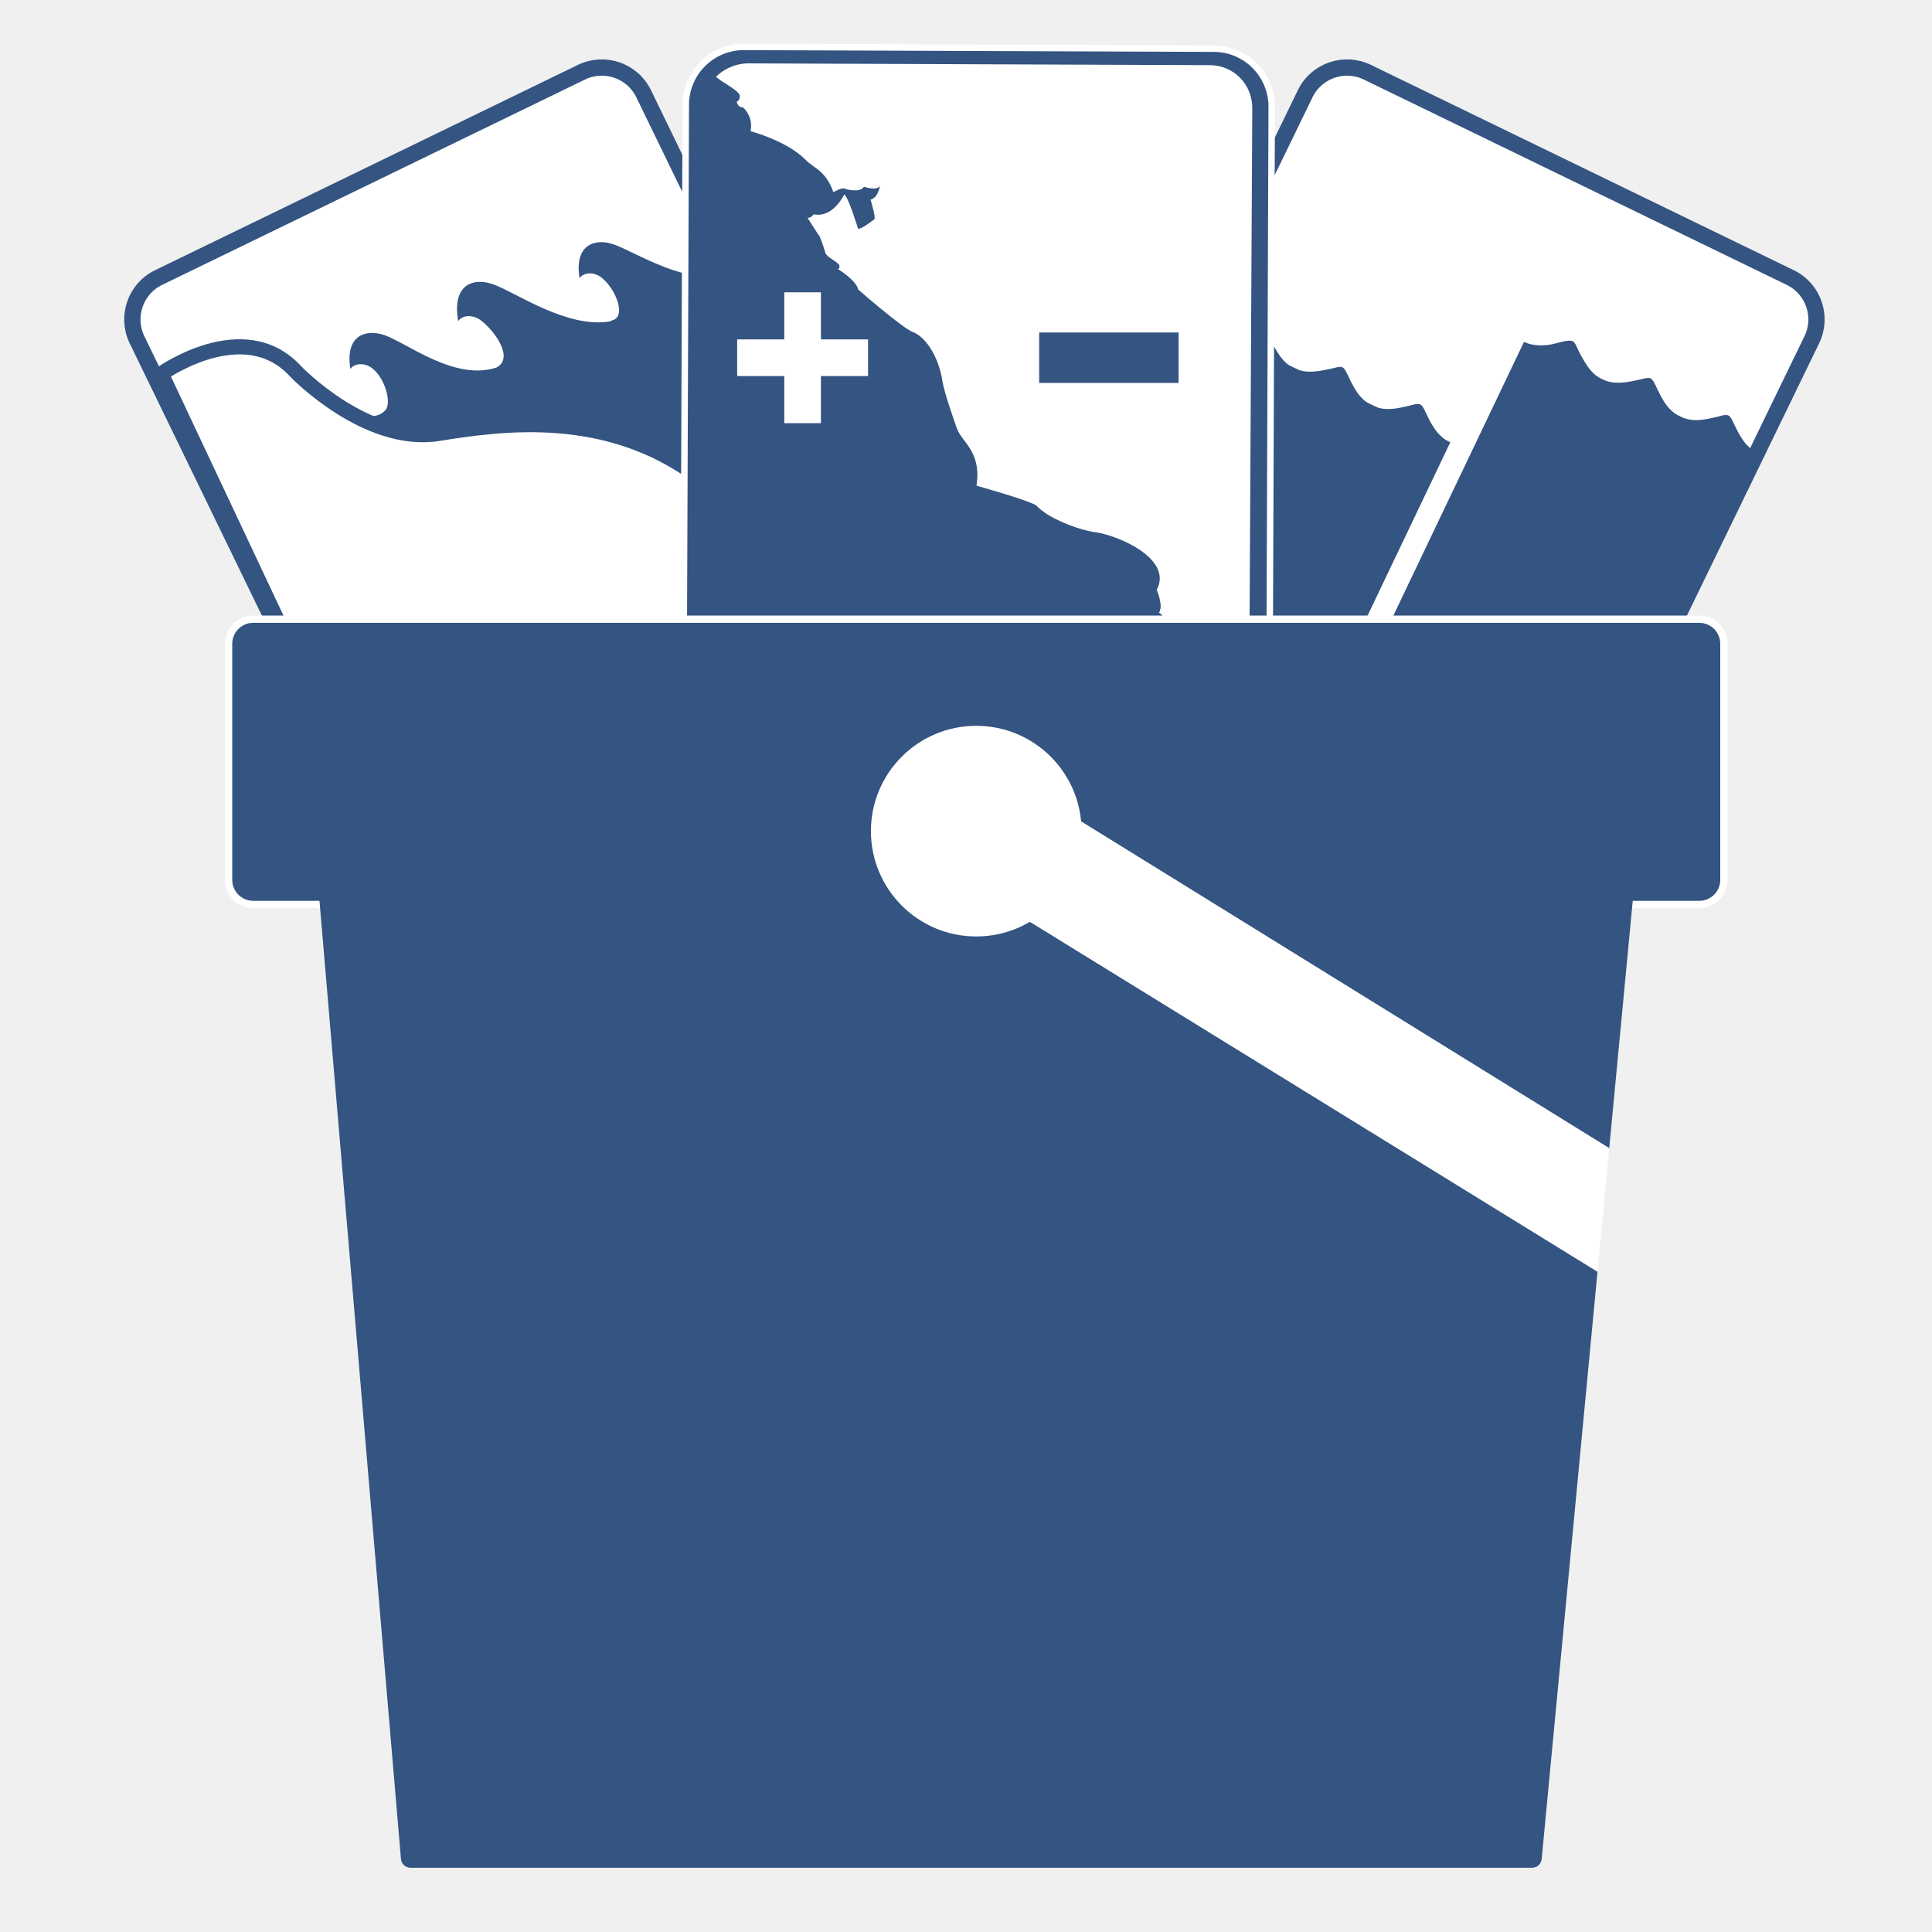
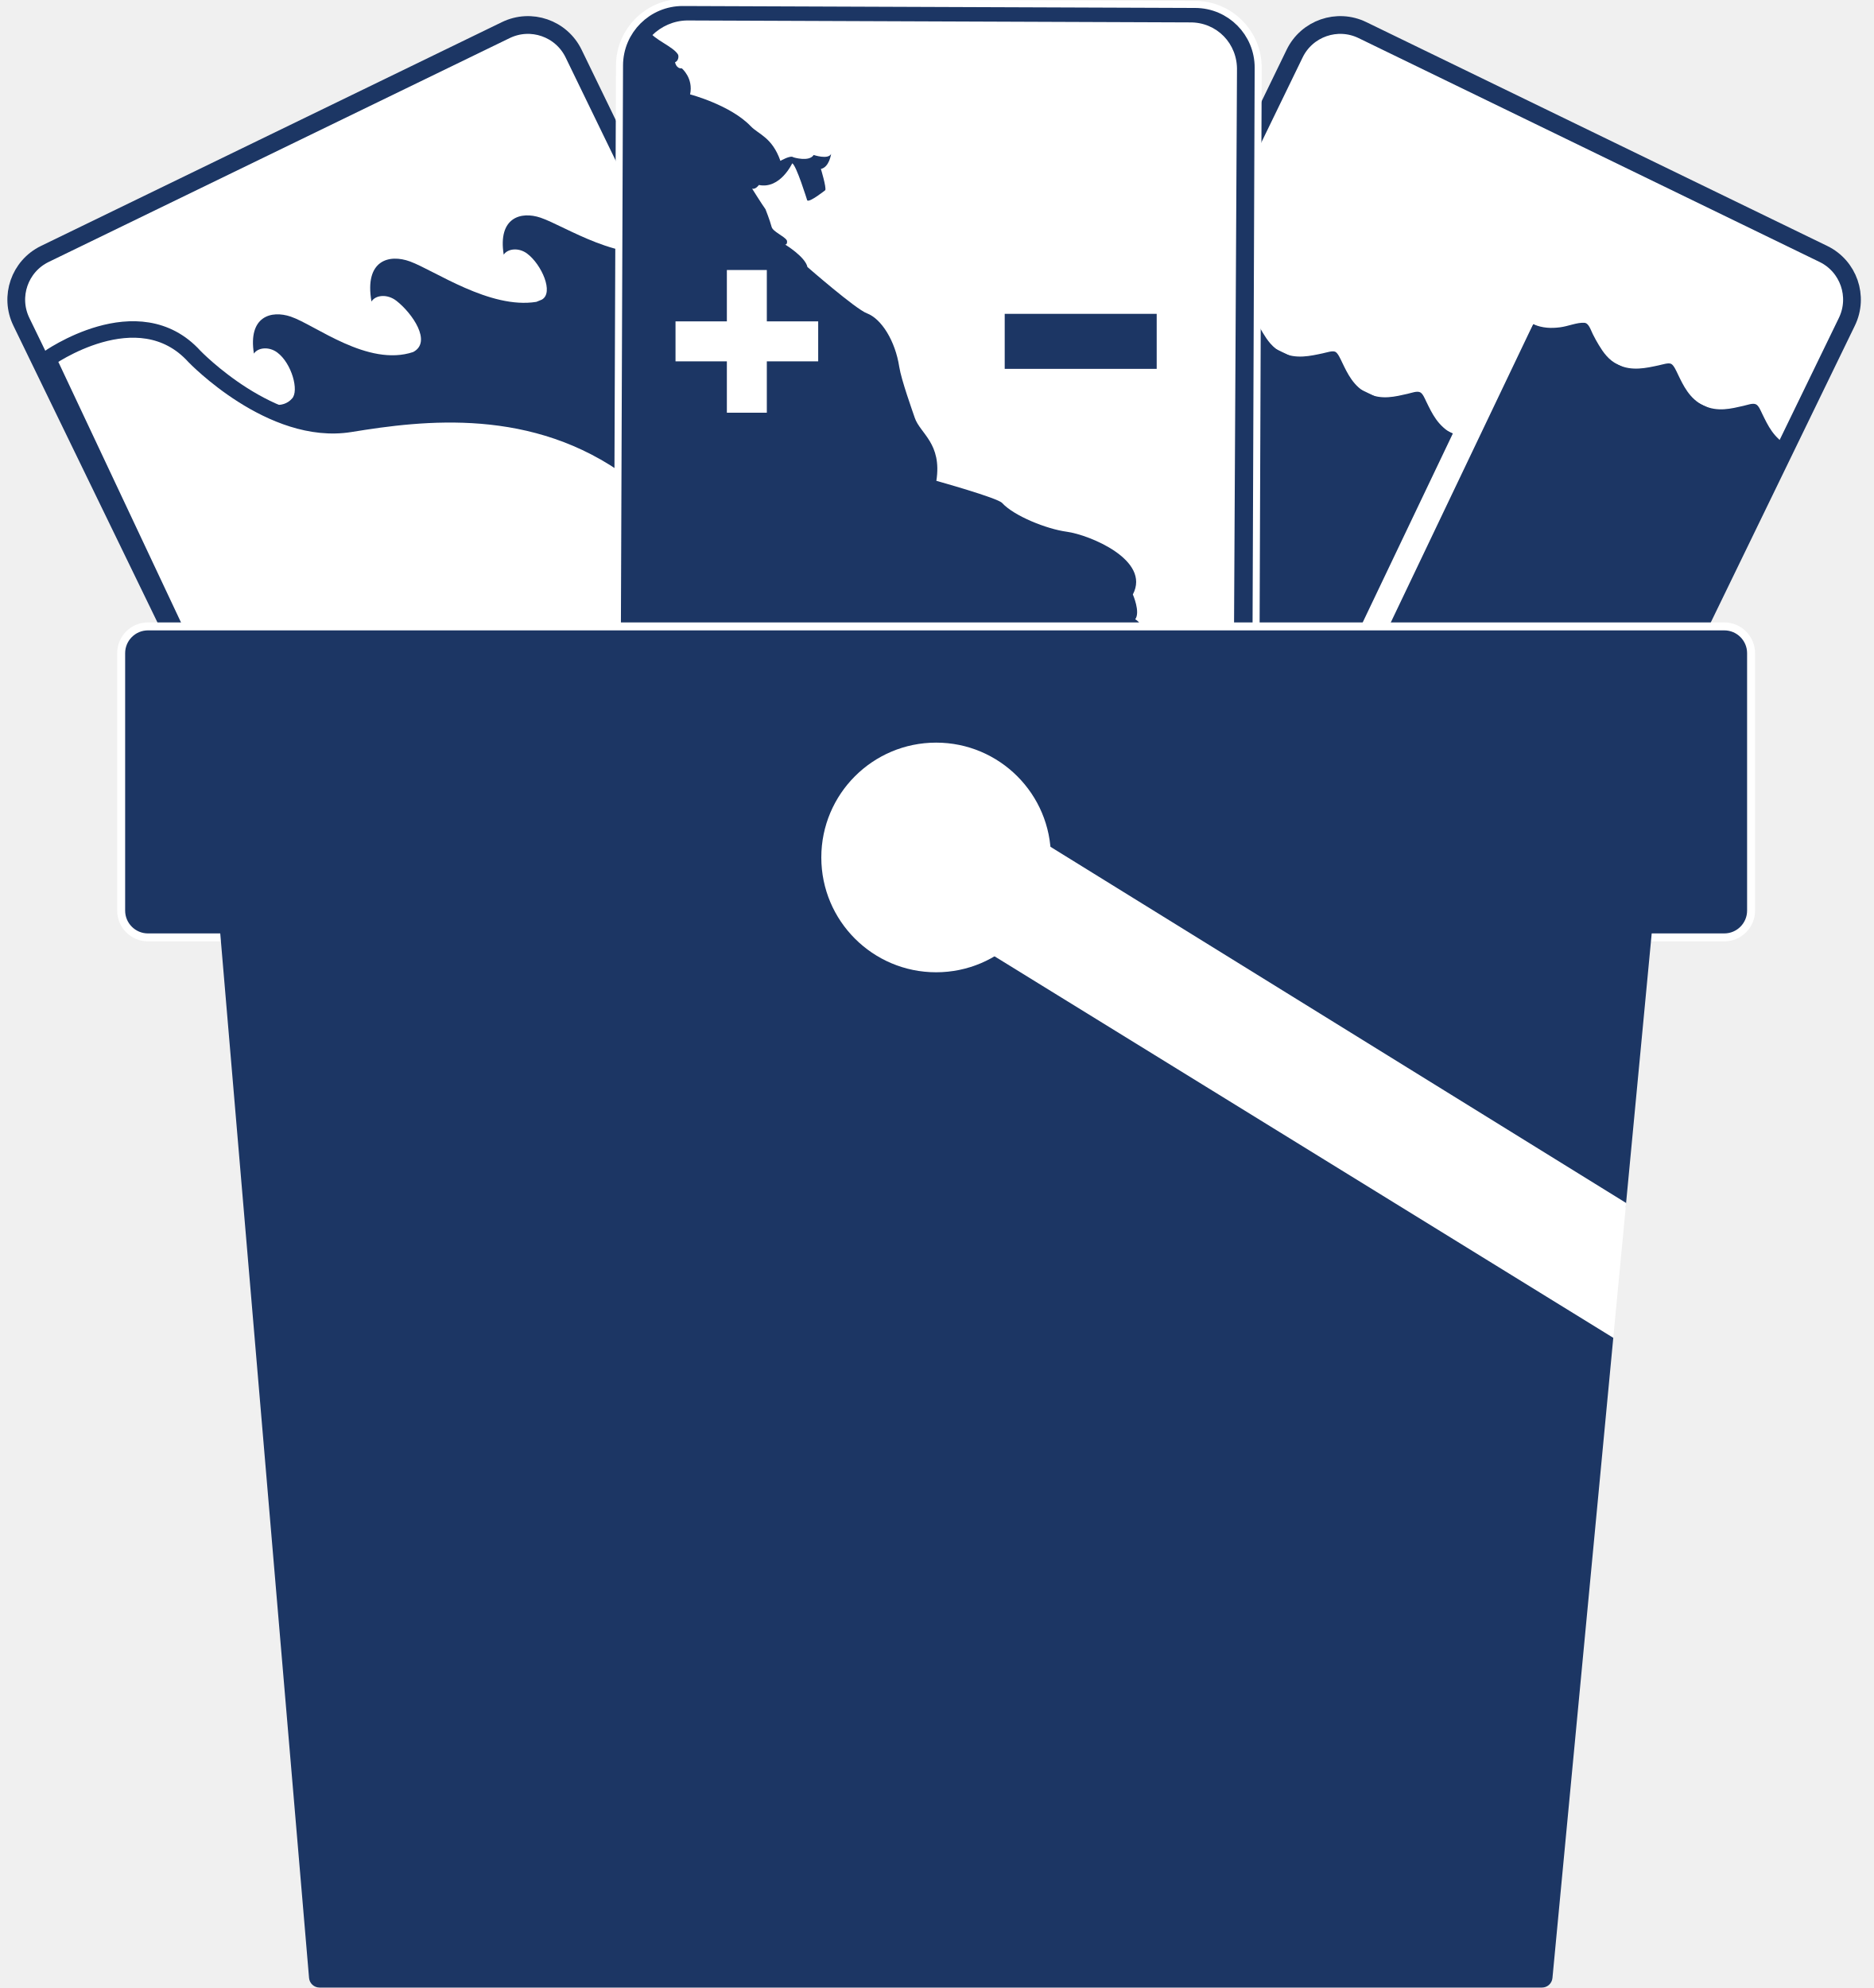
- <svg xmlns="http://www.w3.org/2000/svg" xmlns:xlink="http://www.w3.org/1999/xlink" version="1.1" x="0px" y="0px" width="900px" height="900px" viewBox="-57.855 -16.045 900 900" overflow="visible" enable-background="new -57.855 -16.045 900 900" xml:space="preserve">
+ <svg xmlns="http://www.w3.org/2000/svg" xmlns:xlink="http://www.w3.org/1999/xlink" version="1.1" x="0px" y="0px" width="819px" height="869px" viewBox="-3.225 4.845 819 869" overflow="visible" enable-background="new -3.225 4.845 819 869" xml:space="preserve">
  <defs>
</defs>
-   <path fill="#FFFFFF" stroke="#345481" stroke-width="7.588" stroke-miterlimit="10" d="M359.79,419.656  c-5.233,10.783-0.737,23.758,10.032,28.976l197.008,95.667c10.769,5.227,23.739,0.74,28.968-10.04l190.354-392.03  c5.231-10.778,0.738-23.749-10.03-28.981L579.116,17.596c-10.776-5.231-23.752-0.742-28.975,10.034L359.79,419.656z" />
-   <path fill-rule="evenodd" clip-rule="evenodd" fill="#345481" d="M617.646,190.194c-1.424,2.996-2.857,6.002-4.29,9.001  c-8.208-4.298-11.853-10.212-14.369-16.527c-6.711,1.872-14.945,3.279-23.632-1.609c-7.004-3.937-10.428-10.08-12.744-15.751  c-5.622,1.679-13.155,2.779-20.263,0.003c-8.762-3.431-13.372-10.694-15.984-17.302c-6.636,1.821-13.47,3.052-22.137-0.891  c1.432-3.005,2.863-6.005,4.299-9c4.07,1.72,7.71,1.8,11.482,1.335c3.553-0.448,7.263-2.142,10.438-1.927  c1.825,0.125,2.631,2.874,3.552,4.771c0.877,1.802,1.902,3.596,2.632,4.783c1.788,2.915,4.052,6.373,8.264,8.401  c5.852,2.806,12.019,1.35,17.233,0.239c1.858-0.398,4.187-1.224,5.373-0.665c1.155,0.55,2.203,3.009,2.997,4.656  c2.152,4.46,4.837,10.276,10.775,13.127c6.106,2.928,11.979,1.332,17.11,0.181c1.849-0.421,4.008-1.289,5.373-0.664  c1.201,0.566,2.021,2.715,2.672,4.044C608.938,181.527,611.269,186.651,617.646,190.194z" />
-   <path fill="#FFFFFF" stroke="#345481" stroke-width="7.588" stroke-miterlimit="10" d="M432.339,419.656  c5.227,10.783,0.733,23.758-10.035,28.976l-197.001,95.667c-10.775,5.227-23.747,0.74-28.976-10.04L5.975,142.229  c-5.226-10.778-0.739-23.749,10.034-28.981L213.02,17.596c10.765-5.231,23.737-0.742,28.969,10.034L432.339,419.656z" />
-   <path fill="#345481" d="M282.055,111.389c-19.358,6.463-43.713-10.084-54.186-13.636c-8.37-2.841-18.315-0.118-15.75,15.808  c1.663-2.577,6.356-3.185,10.002-0.469c6.154,4.591,11.585,16.781,6.261,19.688l-2.311,0.941  c-19.813,3.218-43.473-13.39-53.976-17.252c-9.005-3.312-19.578-0.52-16.491,17.118c1.718-2.81,6.727-3.376,10.678-0.297  c6.683,5.203,15.367,17.591,7.122,21.877c-19.361,6.461-41.826-11.587-52.298-15.137c-8.359-2.833-18.308-0.117-15.744,15.809  c1.664-2.574,6.356-3.181,9.996-0.469c6.16,4.598,9.422,16.452,6.268,19.691c-8.063,9.092-26.901-7.448-26.901-7.448l14.571,47.675  l29.262,48.994l29.647,36.308l75.663-29.216l84.42-35.393L282.055,111.389z" />
-   <path fill="#FFFFFF" stroke="#345481" stroke-width="7.046" stroke-miterlimit="10" d="M17.279,158.092  c0,0,38.577-27.579,62.661-1.05c0,0,32.888,34.293,66.57,28.817c30.888-5.027,78.732-11.076,120.732,19.958  c31.291,23.125,51.322,39.76,161.556-38.523l14.534,30.713L110.291,355.616L17.279,158.092z" />
-   <polygon fill="#345481" points="510.145,138.621 431.368,286.89 554.487,325.929 619.811,190.955 " />
-   <path fill-rule="evenodd" clip-rule="evenodd" fill="#345481" d="M761.183,195.346c-1.431,2.993-2.859,5.995-4.301,8.994  c-8.204-4.295-11.849-10.208-14.358-16.524c-6.715,1.87-14.951,3.276-23.639-1.609c-6.996-3.94-10.424-10.083-12.737-15.751  c-5.621,1.68-13.15,2.776-20.27,0c-8.751-3.424-13.364-10.69-15.985-17.296c-6.627,1.818-13.458,3.046-22.128-0.897  c1.424-3.006,2.86-6.002,4.287-8.998c4.071,1.721,7.729,1.802,11.494,1.333c3.548-0.442,7.257-2.143,10.431-1.93  c1.838,0.131,2.639,2.877,3.559,4.773c0.877,1.798,1.9,3.593,2.633,4.781c1.784,2.917,4.045,6.372,8.264,8.403  c5.841,2.804,12.025,1.349,17.226,0.239c1.858-0.397,4.19-1.22,5.375-0.657c1.149,0.543,2.207,3.005,2.995,4.651  c2.152,4.456,4.848,10.276,10.772,13.127c6.115,2.928,11.992,1.333,17.114,0.178c1.855-0.418,4.007-1.292,5.373-0.661  c1.207,0.563,2.027,2.712,2.676,4.042C752.473,186.668,754.796,191.8,761.183,195.346z" />
-   <polygon fill="#345481" points="652.052,143.265 574.005,289.893 697.121,328.931 761.183,195.346 " />
-   <polygon fill-rule="evenodd" clip-rule="evenodd" fill="#FFFFFF" points="567.286,295.719 577.063,300.388 684.625,75.03   674.84,70.357 " />
-   <path fill="none" stroke="#FFFFFF" stroke-width="13.607" stroke-miterlimit="10" d="M265.251,468.502  c-0.046,11.98,9.626,21.714,21.603,21.755l219,0.827c11.976,0.053,21.719-9.614,21.764-21.595l1.642-435.801  c0.05-11.969-9.622-21.719-21.594-21.759l-218.999-0.831c-11.972-0.043-21.722,9.625-21.763,21.598L265.251,468.502z" />
-   <path fill="#345481" stroke="#345481" stroke-width="7.588" stroke-miterlimit="10" d="M265.251,468.502  c-0.046,11.98,9.626,21.714,21.603,21.755l219,0.827c11.976,0.053,21.719-9.614,21.764-21.595l1.642-435.801  c0.05-11.969-9.622-21.719-21.594-21.759l-218.999-0.831c-11.972-0.043-21.722,9.625-21.763,21.598L265.251,468.502z" />
-   <polygon fill="#FFFFFF" points="346.518,142.061 324.566,142.061 324.566,120.112 307.49,120.112 307.49,142.061 285.543,142.061   285.543,159.141 307.49,159.141 307.49,181.089 324.566,181.089 324.566,159.141 346.518,159.141 " />
+   <path fill="#FFFFFF" stroke="#1C3664" stroke-width="7.762" stroke-miterlimit="10" d="M368.057,429.296  c-5.353,11.031-0.754,24.303,10.26,29.642l201.536,97.864c11.015,5.348,24.282,0.758,29.633-10.271l194.724-401.033  c5.354-11.026,0.759-24.297-10.259-29.646L592.419,18.003c-11.022-5.354-24.296-0.76-29.642,10.263L368.057,429.296z" />
+   <path fill-rule="evenodd" clip-rule="evenodd" fill="#1C3664" d="M631.836,194.564c-1.459,3.063-2.923,6.139-4.391,9.206  c-8.396-4.396-12.123-10.444-14.695-16.904c-6.869,1.914-15.292,3.352-24.179-1.647c-7.163-4.029-10.667-10.313-13.036-16.114  c-5.753,1.72-13.456,2.843-20.728,0.002c-8.962-3.509-13.68-10.938-16.354-17.699c-6.788,1.863-13.778,3.122-22.644-0.91  c1.464-3.076,2.929-6.145,4.398-9.21c4.162,1.761,7.887,1.844,11.745,1.368c3.634-0.458,7.431-2.192,10.68-1.972  c1.867,0.128,2.691,2.941,3.634,4.881c0.895,1.843,1.946,3.68,2.691,4.892c1.828,2.985,4.144,6.521,8.454,8.596  c5.985,2.871,12.295,1.379,17.625,0.244c1.903-0.405,4.287-1.25,5.499-0.681c1.182,0.563,2.253,3.078,3.066,4.763  c2.201,4.564,4.947,10.512,11.022,13.429c6.25,2.997,12.253,1.362,17.504,0.185c1.892-0.431,4.1-1.318,5.496-0.678  c1.229,0.578,2.07,2.776,2.732,4.135C622.927,185.698,625.313,190.939,631.836,194.564z" />
+   <path fill="#FFFFFF" stroke="#1C3664" stroke-width="7.762" stroke-miterlimit="10" d="M442.271,429.296  c5.347,11.031,0.752,24.303-10.266,29.642l-201.524,97.864c-11.023,5.348-24.295,0.758-29.642-10.271L6.111,145.498  c-5.343-11.026-0.754-24.297,10.266-29.646l201.537-97.848c11.014-5.354,24.282-0.76,29.635,10.263L442.271,429.296z" />
+   <path fill="#1C3664" d="M288.536,113.949c-19.804,6.612-44.717-10.316-55.432-13.949c-8.561-2.909-18.735-0.124-16.112,16.17  c1.703-2.634,6.504-3.256,10.234-0.48c6.294,4.698,11.851,17.166,6.403,20.141l-2.363,0.963  c-20.27,3.292-44.474-13.697-55.217-17.65c-9.212-3.386-20.028-0.531-16.87,17.512c1.758-2.873,6.882-3.454,10.924-0.306  c6.834,5.324,15.718,17.996,7.287,22.381c-19.807,6.609-42.79-11.853-53.501-15.484c-8.552-2.896-18.73-0.12-16.105,16.171  c1.702-2.633,6.503-3.252,10.225-0.479c6.304,4.704,9.637,16.831,6.415,20.144c-8.25,9.301-27.522-7.622-27.522-7.622l14.909,48.771  l29.932,50.12l30.33,37.142l77.399-29.887L335.83,241.4L288.536,113.949z" />
+   <path fill="#FFFFFF" stroke="#1C3664" stroke-width="7.208" stroke-miterlimit="10" d="M17.677,161.724  c0,0,39.464-28.212,64.101-1.074c0,0,33.642,35.082,68.099,29.48c31.599-5.142,80.542-11.332,123.507,20.417  c32.009,23.655,52.5,40.673,165.266-39.408l14.867,31.416l-340.692,161.23L17.677,161.724z" />
+   <polygon fill="#1C3664" points="521.865,141.807 441.28,293.481 567.224,333.417 634.051,195.342 " />
+   <path fill-rule="evenodd" clip-rule="evenodd" fill="#1C3664" d="M778.669,199.835c-1.465,3.061-2.926,6.13-4.399,9.201  c-8.394-4.394-12.12-10.445-14.688-16.904c-6.868,1.913-15.295,3.352-24.181-1.646c-7.157-4.029-10.666-10.316-13.029-16.112  c-5.754,1.717-13.454,2.838-20.738,0c-8.95-3.504-13.669-10.938-16.354-17.694c-6.777,1.861-13.767,3.117-22.635-0.919  c1.458-3.075,2.927-6.139,4.389-9.203c4.163,1.761,7.904,1.843,11.757,1.362c3.629-0.453,7.424-2.192,10.67-1.972  c1.879,0.132,2.7,2.943,3.638,4.881c0.898,1.84,1.947,3.676,2.694,4.892c1.826,2.985,4.139,6.518,8.453,8.596  c5.975,2.868,12.302,1.38,17.624,0.245c1.898-0.406,4.284-1.248,5.497-0.673c1.175,0.558,2.258,3.077,3.062,4.76  c2.203,4.557,4.96,10.512,11.021,13.427c6.257,2.997,12.268,1.365,17.508,0.182c1.9-0.426,4.097-1.321,5.496-0.675  c1.234,0.575,2.074,2.773,2.737,4.135C769.759,190.958,772.137,196.208,778.669,199.835z" />
+   <polygon fill="#1C3664" points="667.035,146.557 587.193,296.553 713.135,336.486 778.669,199.835 " />
+   <polygon fill-rule="evenodd" clip-rule="evenodd" fill="#FFFFFF" points="580.317,302.51 590.321,307.289 700.352,76.753   690.344,71.973 " />
+   <path fill="none" stroke="#FFFFFF" stroke-width="13.92" stroke-miterlimit="10" d="M271.344,479.267  c-0.043,12.254,9.85,22.21,22.103,22.253l224.029,0.847c12.253,0.052,22.219-9.835,22.266-22.091l1.679-445.812  c0.05-12.244-9.843-22.219-22.09-22.26l-224.032-0.848c-12.244-0.044-22.219,9.847-22.26,22.093L271.344,479.267z" />
+   <path fill="#1C3664" stroke="#1C3664" stroke-width="7.762" stroke-miterlimit="10" d="M271.344,479.267  c-0.043,12.254,9.85,22.21,22.103,22.253l224.029,0.847c12.253,0.052,22.219-9.835,22.266-22.091l1.679-445.812  c0.05-12.244-9.843-22.219-22.09-22.26l-224.032-0.848c-12.244-0.044-22.219,9.847-22.26,22.093L271.344,479.267z" />
+   <polygon fill="#FFFFFF" points="354.48,145.324 332.023,145.324 332.023,122.873 314.555,122.873 314.555,145.324 292.105,145.324   292.105,162.798 314.555,162.798 314.555,185.249 332.023,185.249 332.023,162.798 354.48,162.798 " />
  <g>
    <defs>
-       <path id="SVGID_1_" d="M258.265,462.311c-0.394,11.629,8.657,20.91,20.212,20.724l228.439-9.023    c11.541-0.187,21.222-9.75,21.613-21.389l-3.037-417.588c0.396-11.625-8.651-20.916-20.203-20.727l-214.813-0.83    c-11.547,0.183-21.227,9.757-21.611,21.385L258.265,462.311z" />
+       <path id="SVGID_1_" d="M264.198,472.93c-0.401,11.898,8.858,21.393,20.679,21.201l233.687-9.23    c11.805-0.189,21.71-9.975,22.107-21.882L537.565,35.84c0.406-11.892-8.851-21.396-20.666-21.203L297.15,13.788    c-11.812,0.188-21.714,9.982-22.108,21.877L264.198,472.93z" />
    </defs>
    <clipPath id="SVGID_2_">
      <use xlink:href="#SVGID_1_" overflow="visible" />
    </clipPath>
-     <path clip-path="url(#SVGID_2_)" fill="#FFFFFF" d="M254.538,1.802c0,0,10.754-0.331,13.386,2.78c0,0,2.536,6.137,6.426,13.495   c1.839,3.468,10.172,6.541,12.223,9.891c0.466,0.767,0.217,2.848-1.224,3.364c0,0,0.47,2.844,2.877,2.597   c0,0,5.031,4.17,3.549,11.143c0,0,17.233,4.508,25.916,13.599c3.374,3.512,9.126,4.7,12.685,14.807c0,0,4.338-2.567,5.54-1.521   c0,0,6.724,2.098,8.67-0.998c0,0,6.245,2.105,7.459-0.477c0,0-0.746,5.682-4.369,6.447c0,0,2.372,7.773,1.879,9.065   c0,0-6.764,5.401-7.725,4.362c0,0-4.73-15.289-6.417-15.815c0,0-5.111,11.103-14.239,9.244c0,0-1.461,2.068-2.902,1.541   c0,0,4.06,6.487,5.729,8.826c0,0,1.845,4.611,2.609,7.526c0.555,2.079,5.319,3.9,6.472,5.715c0.264,0.415,0.23,2.071-0.735,1.812   c0,0,8.633,5.219,9.578,9.628c0,0,20.663,18.025,25.4,19.786c6.274,2.341,12.137,11.848,13.834,22.849   c0.874,5.623,5.703,19.03,6.626,21.773c2.271,6.753,11.729,10.923,9.239,26.964c0,0,26.104,7.263,28.104,9.456   c5.093,5.561,19.013,11.137,27.611,12.291c9.672,1.304,36.04,12.09,28.257,26.802c0,0,3.317,7.521,1.02,10.617   c0,0,2.525,1.304,2.275,3.372c0,0,3.367,0.018,3.364,1.562c0,0,2.877,1.573,2.632,3.125c0,0,2.885,0.272,2.381,4.155   c0,0,5.304-2.045,5.752,4.686c0,0,5.303-2.301,7.437,4.437l18.291,0.087l1.396-263.466l0.137-26.018L254.547,0L254.538,1.802z" />
+     <path clip-path="url(#SVGID_2_)" fill="#FFFFFF" d="M260.386,1.844c0,0,11.002-0.338,13.692,2.844c0,0,2.595,6.278,6.575,13.805   c1.882,3.548,10.407,6.691,12.505,10.119c0.476,0.784,0.22,2.911-1.253,3.44c0,0,0.481,2.909,2.944,2.656   c0,0,5.145,4.267,3.63,11.398c0,0,17.629,4.614,26.51,13.911c3.452,3.595,9.335,4.81,12.978,15.149c0,0,4.437-2.626,5.667-1.558   c0,0,6.876,2.149,8.869-1.021c0,0,6.387,2.154,7.63-0.488c0,0-0.763,5.813-4.47,6.594c0,0,2.427,7.954,1.922,9.275   c0,0-6.92,5.525-7.904,4.464c0,0-4.839-15.64-6.565-16.18c0,0-5.229,11.358-14.565,9.457c0,0-1.494,2.115-2.97,1.575   c0,0,4.153,6.639,5.861,9.031c0,0,1.887,4.716,2.67,7.698c0.567,2.124,5.441,3.989,6.621,5.845c0.267,0.426,0.235,2.12-0.754,1.855   c0,0,8.834,5.338,9.8,9.849c0,0,21.135,18.439,25.983,20.238c6.419,2.395,12.415,12.121,14.152,23.375   c0.892,5.752,5.834,19.466,6.776,22.272c2.324,6.908,12,11.175,9.453,27.583c0,0,26.704,7.431,28.749,9.673   c5.21,5.688,19.448,11.393,28.244,12.573c9.896,1.335,36.869,12.37,28.908,27.42c0,0,3.391,7.692,1.04,10.861   c0,0,2.584,1.333,2.329,3.448c0,0,3.444,0.021,3.442,1.6c0,0,2.942,1.608,2.691,3.196c0,0,2.95,0.279,2.435,4.25   c0,0,5.426-2.089,5.885,4.796c0,0,5.427-2.354,7.607,4.537l18.712,0.089l1.428-269.519l0.14-26.615L260.398,0L260.386,1.844z" />
  </g>
-   <rect x="430.023" y="142.637" fill="#345481" stroke="#345481" stroke-width="7.588" stroke-miterlimit="10" width="57.366" height="15.92" />
-   <path fill="#345481" stroke="#FFFFFF" stroke-width="3.4" stroke-miterlimit="10" d="M745.206,393.841  c0,6.319-5.13,11.45-11.461,11.45H60.09c-6.333,0-11.46-5.131-11.46-11.45V283.851c0-6.323,5.128-11.45,11.46-11.45h673.655  c6.331,0,11.461,5.127,11.461,11.45V393.841z" />
-   <path fill="#345481" d="M655.84,854.034H133.407c-2.337,0-4.286-1.79-4.484-4.119l-38.955-458.13  c-0.106-1.255,0.317-2.498,1.17-3.425c0.852-0.928,2.054-1.456,3.314-1.456h604.925c1.268,0,2.477,0.535,3.329,1.472  c0.853,0.938,1.271,2.192,1.15,3.454l-12.063,126.938l-1.773,9.062l-1.625,12.625l-4.312,22.25l2.229,13.751L660.32,849.959  C660.101,852.269,658.161,854.034,655.84,854.034z M137.541,845.034h514.207l42.682-449.13H99.352L137.541,845.034z" />
-   <polygon fill="#345481" points="655.84,849.534 133.407,849.534 94.453,391.403 699.377,391.403 " />
-   <path fill="#FFFFFF" d="M445.984,371.13c0,27.097-21.97,49.065-49.065,49.065c-27.103,0-49.068-21.968-49.068-49.065  c0-27.1,21.965-49.065,49.068-49.065C424.014,322.065,445.984,344.031,445.984,371.13z" />
-   <path fill="#FFFFFF" d="M686.311,576.392L385.628,391.026c-10.153-6.289-15.091-16.705-11.027-23.28l12.885-20.798  c4.071-6.568,15.604-6.794,25.763-0.5l278.563,172.339L686.311,576.392z" />
+   <rect x="439.904" y="145.915" fill="#1C3664" stroke="#1C3664" stroke-width="7.762" stroke-miterlimit="10" width="58.684" height="16.285" />
+   <path fill="#1C3664" stroke="#FFFFFF" stroke-width="3.478" stroke-miterlimit="10" d="M762.326,402.889  c0,6.462-5.246,11.712-11.724,11.712H61.473c-6.48,0-11.725-5.25-11.725-11.712V290.373c0-6.469,5.245-11.716,11.725-11.716h689.129  c6.478,0,11.724,5.247,11.724,11.716V402.889z" />
+   <path fill="#1C3664" d="M670.907,873.652H136.474c-2.392,0-4.385-1.831-4.586-4.216L92.036,400.785  c-0.109-1.286,0.325-2.557,1.198-3.504c0.874-0.949,2.102-1.489,3.393-1.489h618.819c1.299,0,2.533,0.546,3.405,1.506  c0.871,0.96,1.3,2.243,1.176,3.533l-12.341,129.852l-1.812,9.271l-1.661,12.917l-4.414,22.763l2.28,14.066L675.49,869.485  C675.265,871.848,673.282,873.652,670.907,873.652z M140.702,864.445h526.017l43.663-459.446H101.636L140.702,864.445z" />
+   <polygon fill="#1C3664" points="670.907,869.048 136.474,869.048 96.626,400.394 715.445,400.394 " />
+   <path fill="#FFFFFF" d="M456.229,379.657c0,27.72-22.475,50.191-50.189,50.191c-27.726,0-50.197-22.471-50.197-50.191  c0-27.721,22.472-50.193,50.197-50.193C433.754,329.464,456.229,351.936,456.229,379.657z" />
+   <path fill="#FFFFFF" d="M702.078,589.635L394.487,400.01c-10.386-6.433-15.437-17.089-11.279-23.816l13.181-21.278  c4.164-6.716,15.962-6.949,26.354-0.51l284.964,176.298L702.078,589.635z" />
</svg>
